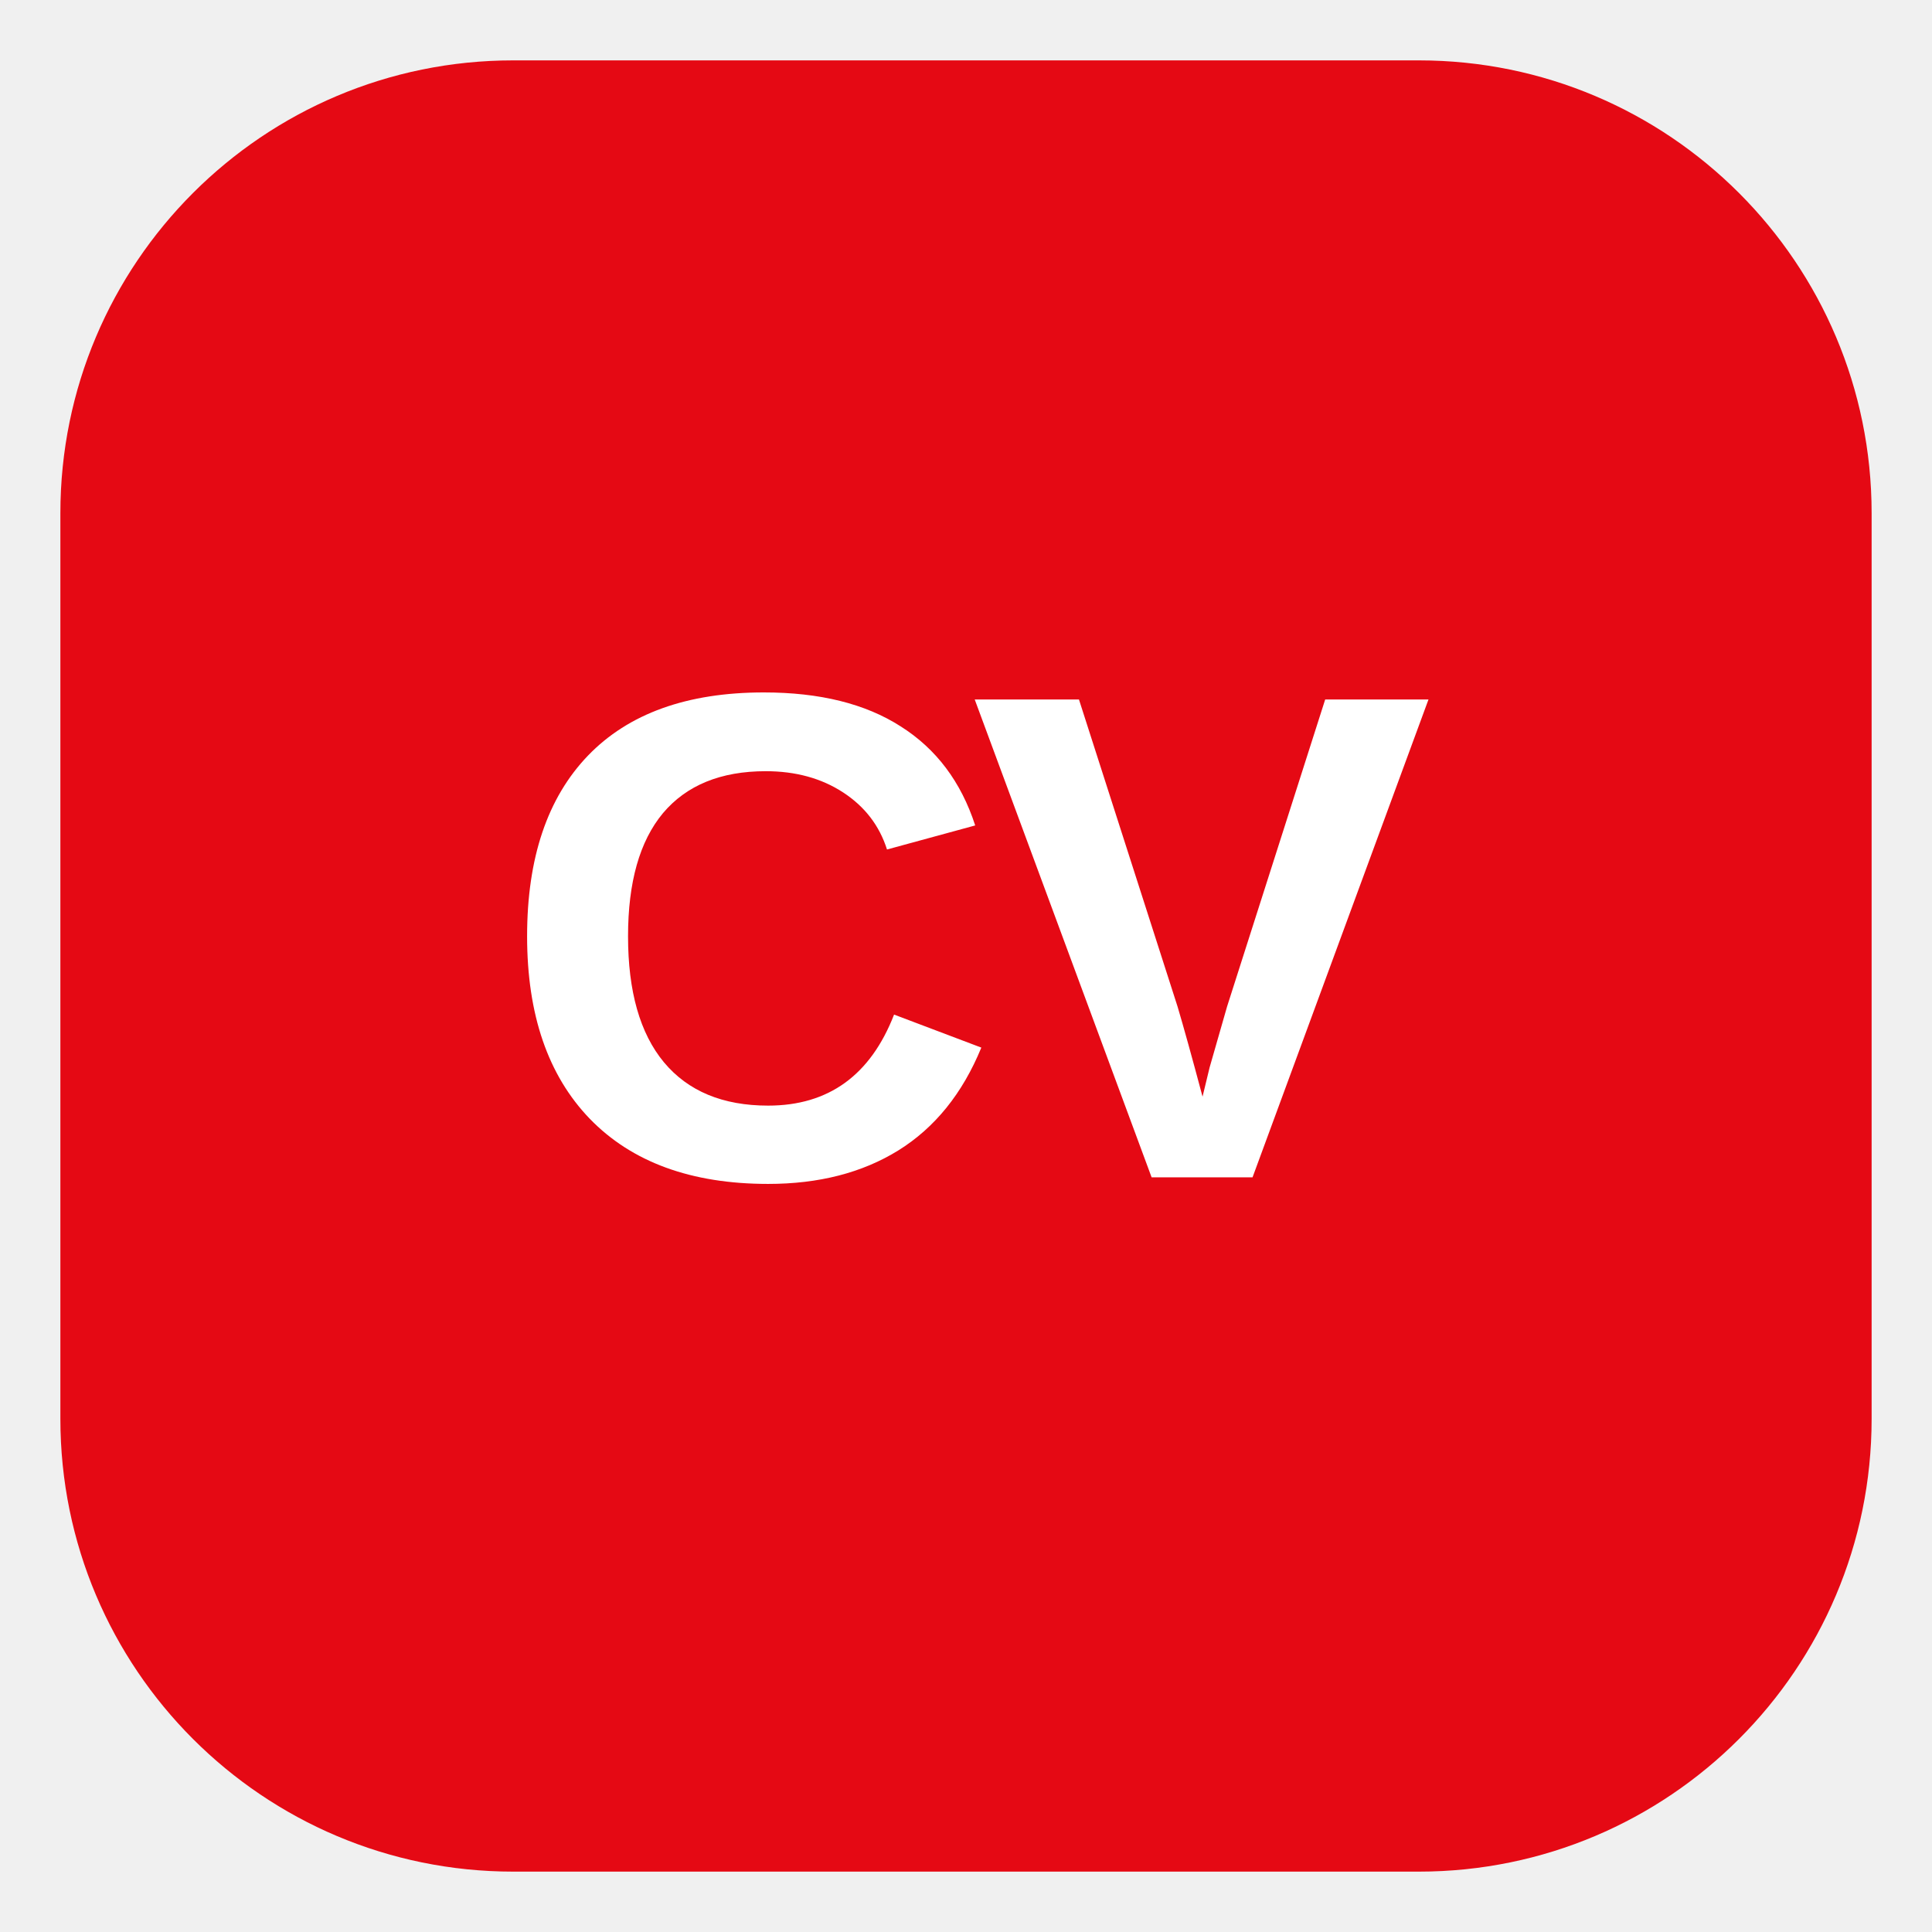
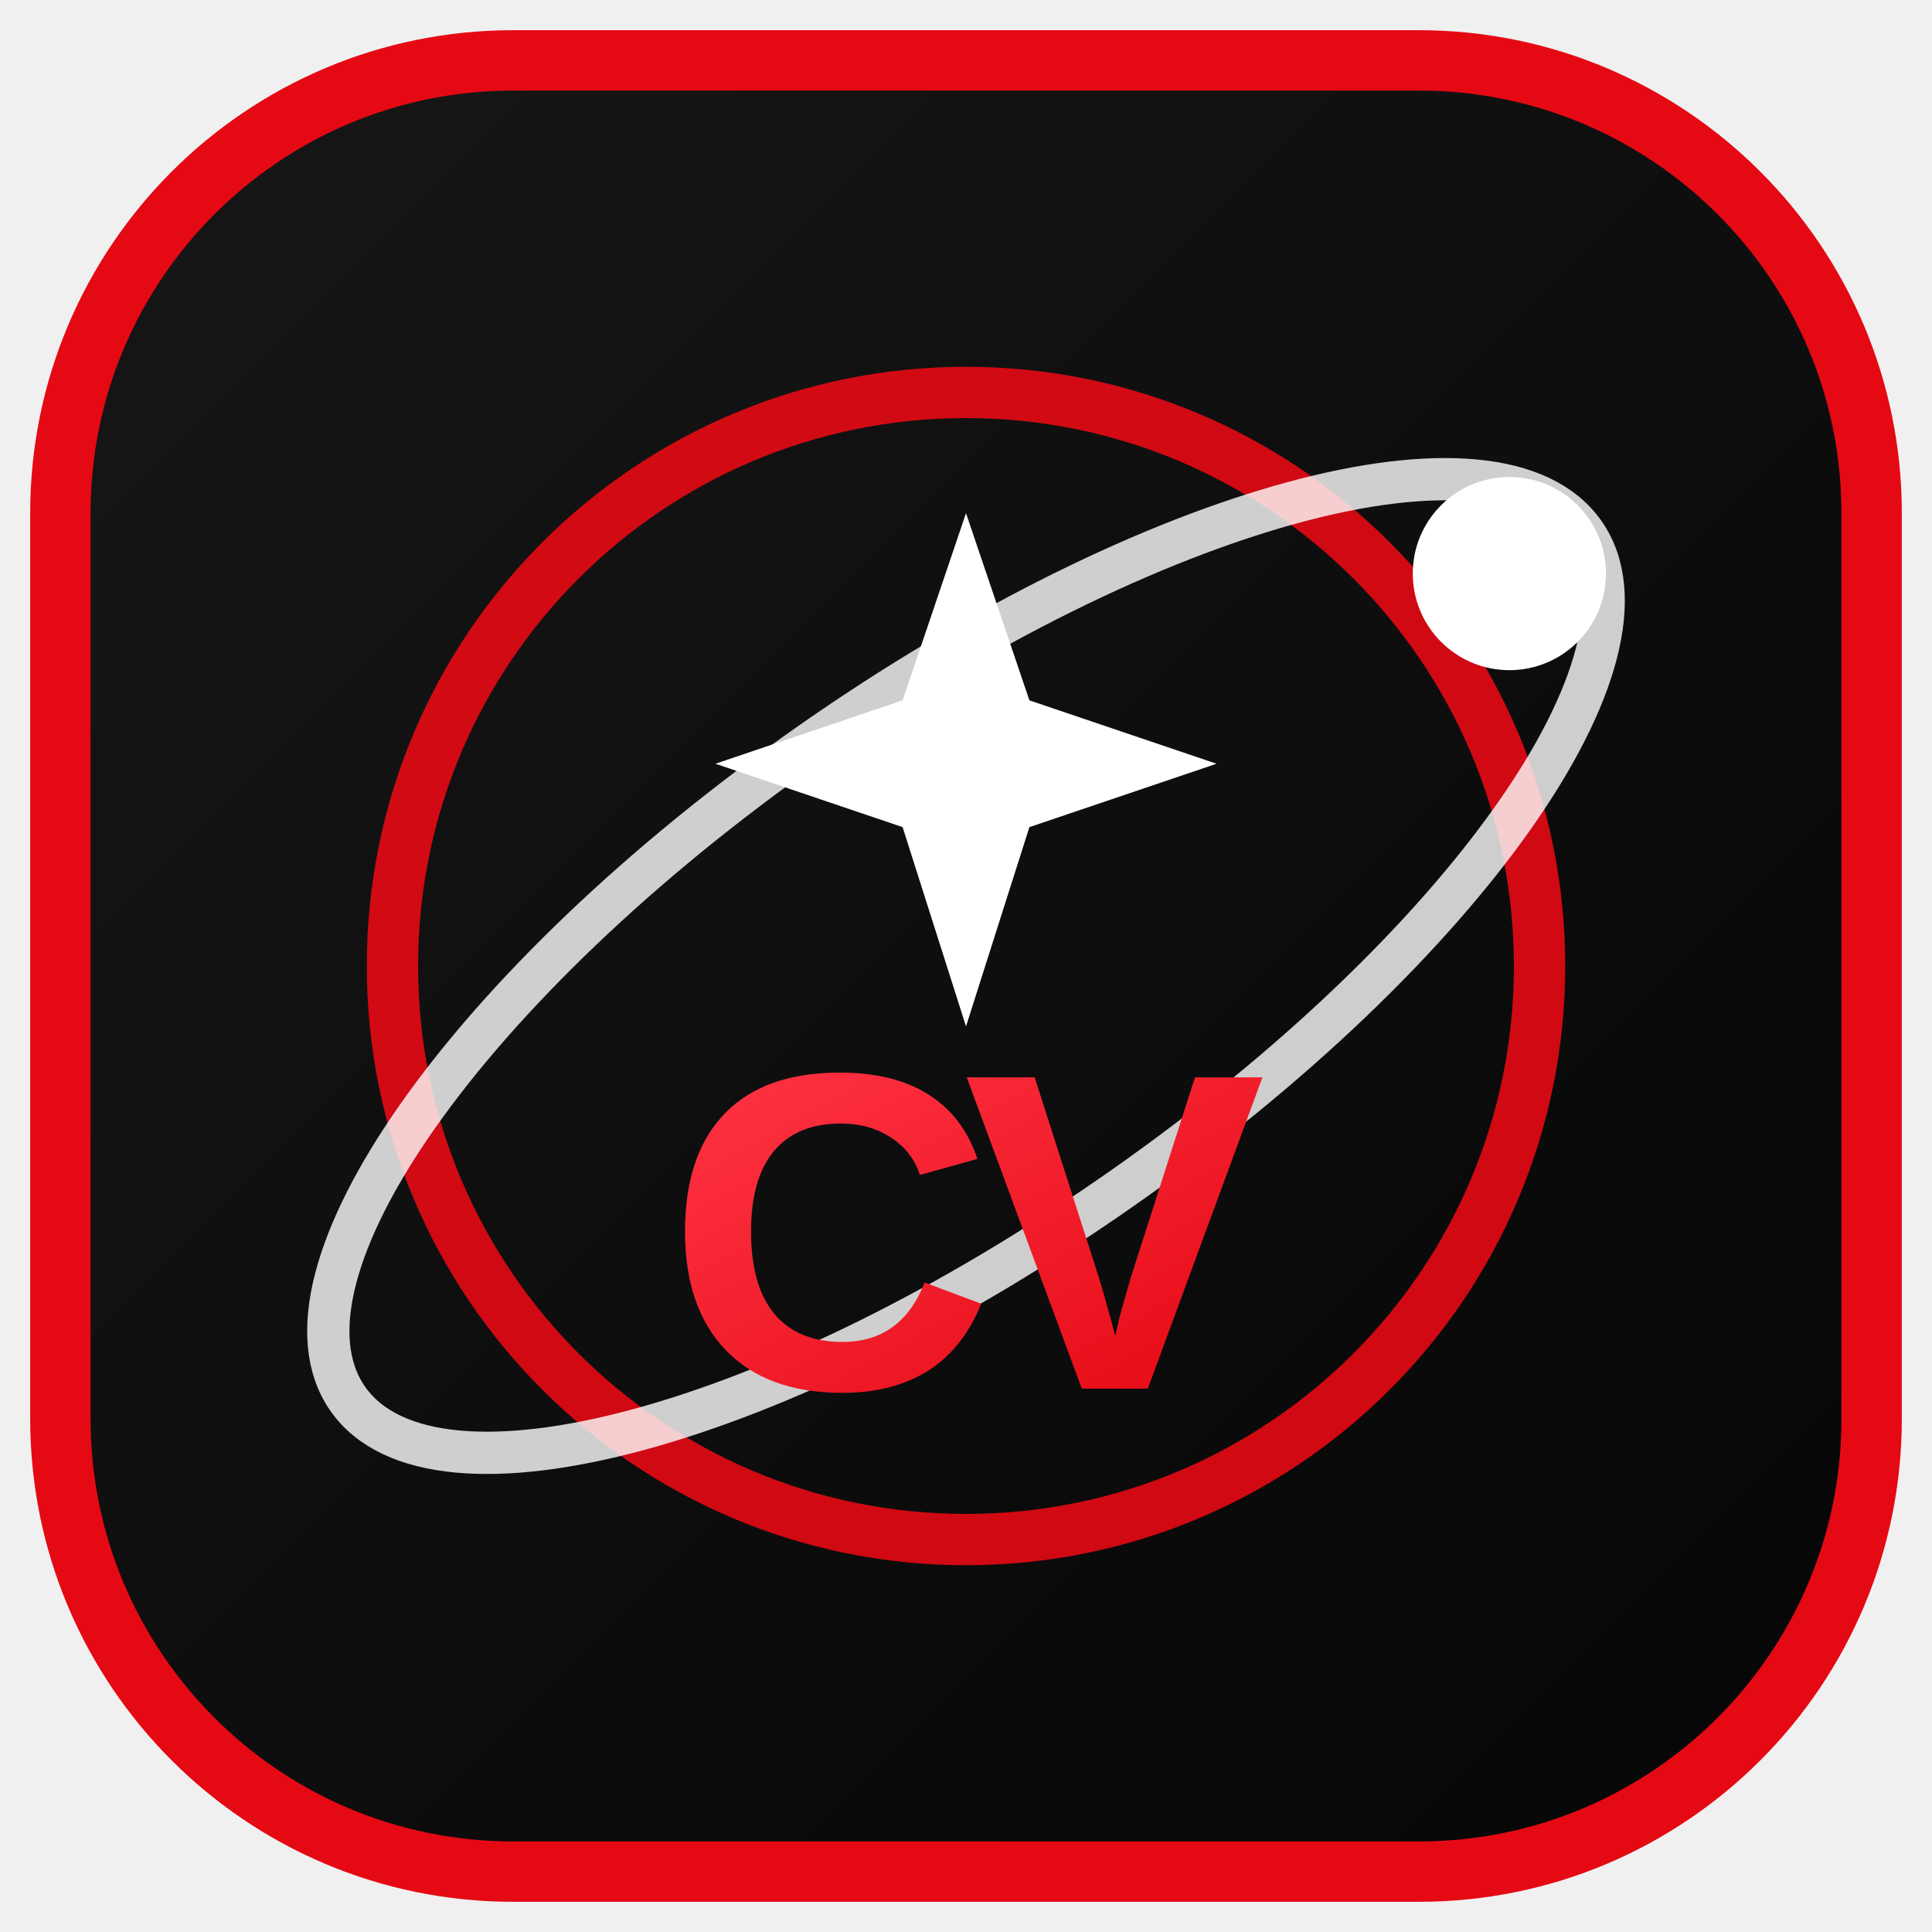
<svg xmlns="http://www.w3.org/2000/svg" viewBox="0 0 64 64">
-   <rect x="2" y="2" width="60" height="60" rx="15" fill="#e50914" />
-   <text x="32" y="39" text-anchor="middle" fill="#ffffff" font-family="Arial, Helvetica, sans-serif" font-size="23" font-weight="800" letter-spacing="-1">CV</text>
+   <defs>
+     <linearGradient id="bg" x1="0" y1="0" x2="1" y2="1">
+       <stop offset="0" stop-color="#171717" />
+       <stop offset="1" stop-color="#050505" />
+     </linearGradient>
+     <linearGradient id="red" x1="0" y1="0" x2="1" y2="1">
+       <stop offset="0" stop-color="#ff3344" />
+       <stop offset="1" stop-color="#e50914" />
+     </linearGradient>
+   </defs>
+   <rect x="2" y="2" width="60" height="60" rx="15" fill="url(#bg)" stroke="#e50914" stroke-width="2" />
+   <circle cx="32" cy="32" r="19" fill="none" stroke="#e50914" stroke-width="1.7" opacity=".9" />
+   <ellipse cx="32" cy="32" rx="25" ry="9" transform="rotate(-35 32 32)" fill="none" stroke="#ffffff" stroke-width="1.4" opacity=".8" />
+   <circle cx="50" cy="19" r="3.2" fill="#ffffff" />
+   <path d="M32 17l2.1 6.2 6.2 2.1-6.2 2.1L32 34l-2.1-6.6-6.2-2.1 6.2-2.1z" fill="#ffffff" />
+   <text x="32" y="46" text-anchor="middle" fill="url(#red)" font-family="Arial, Helvetica, sans-serif" font-size="15" font-weight="900" letter-spacing="-1">CV</text>
</svg>
